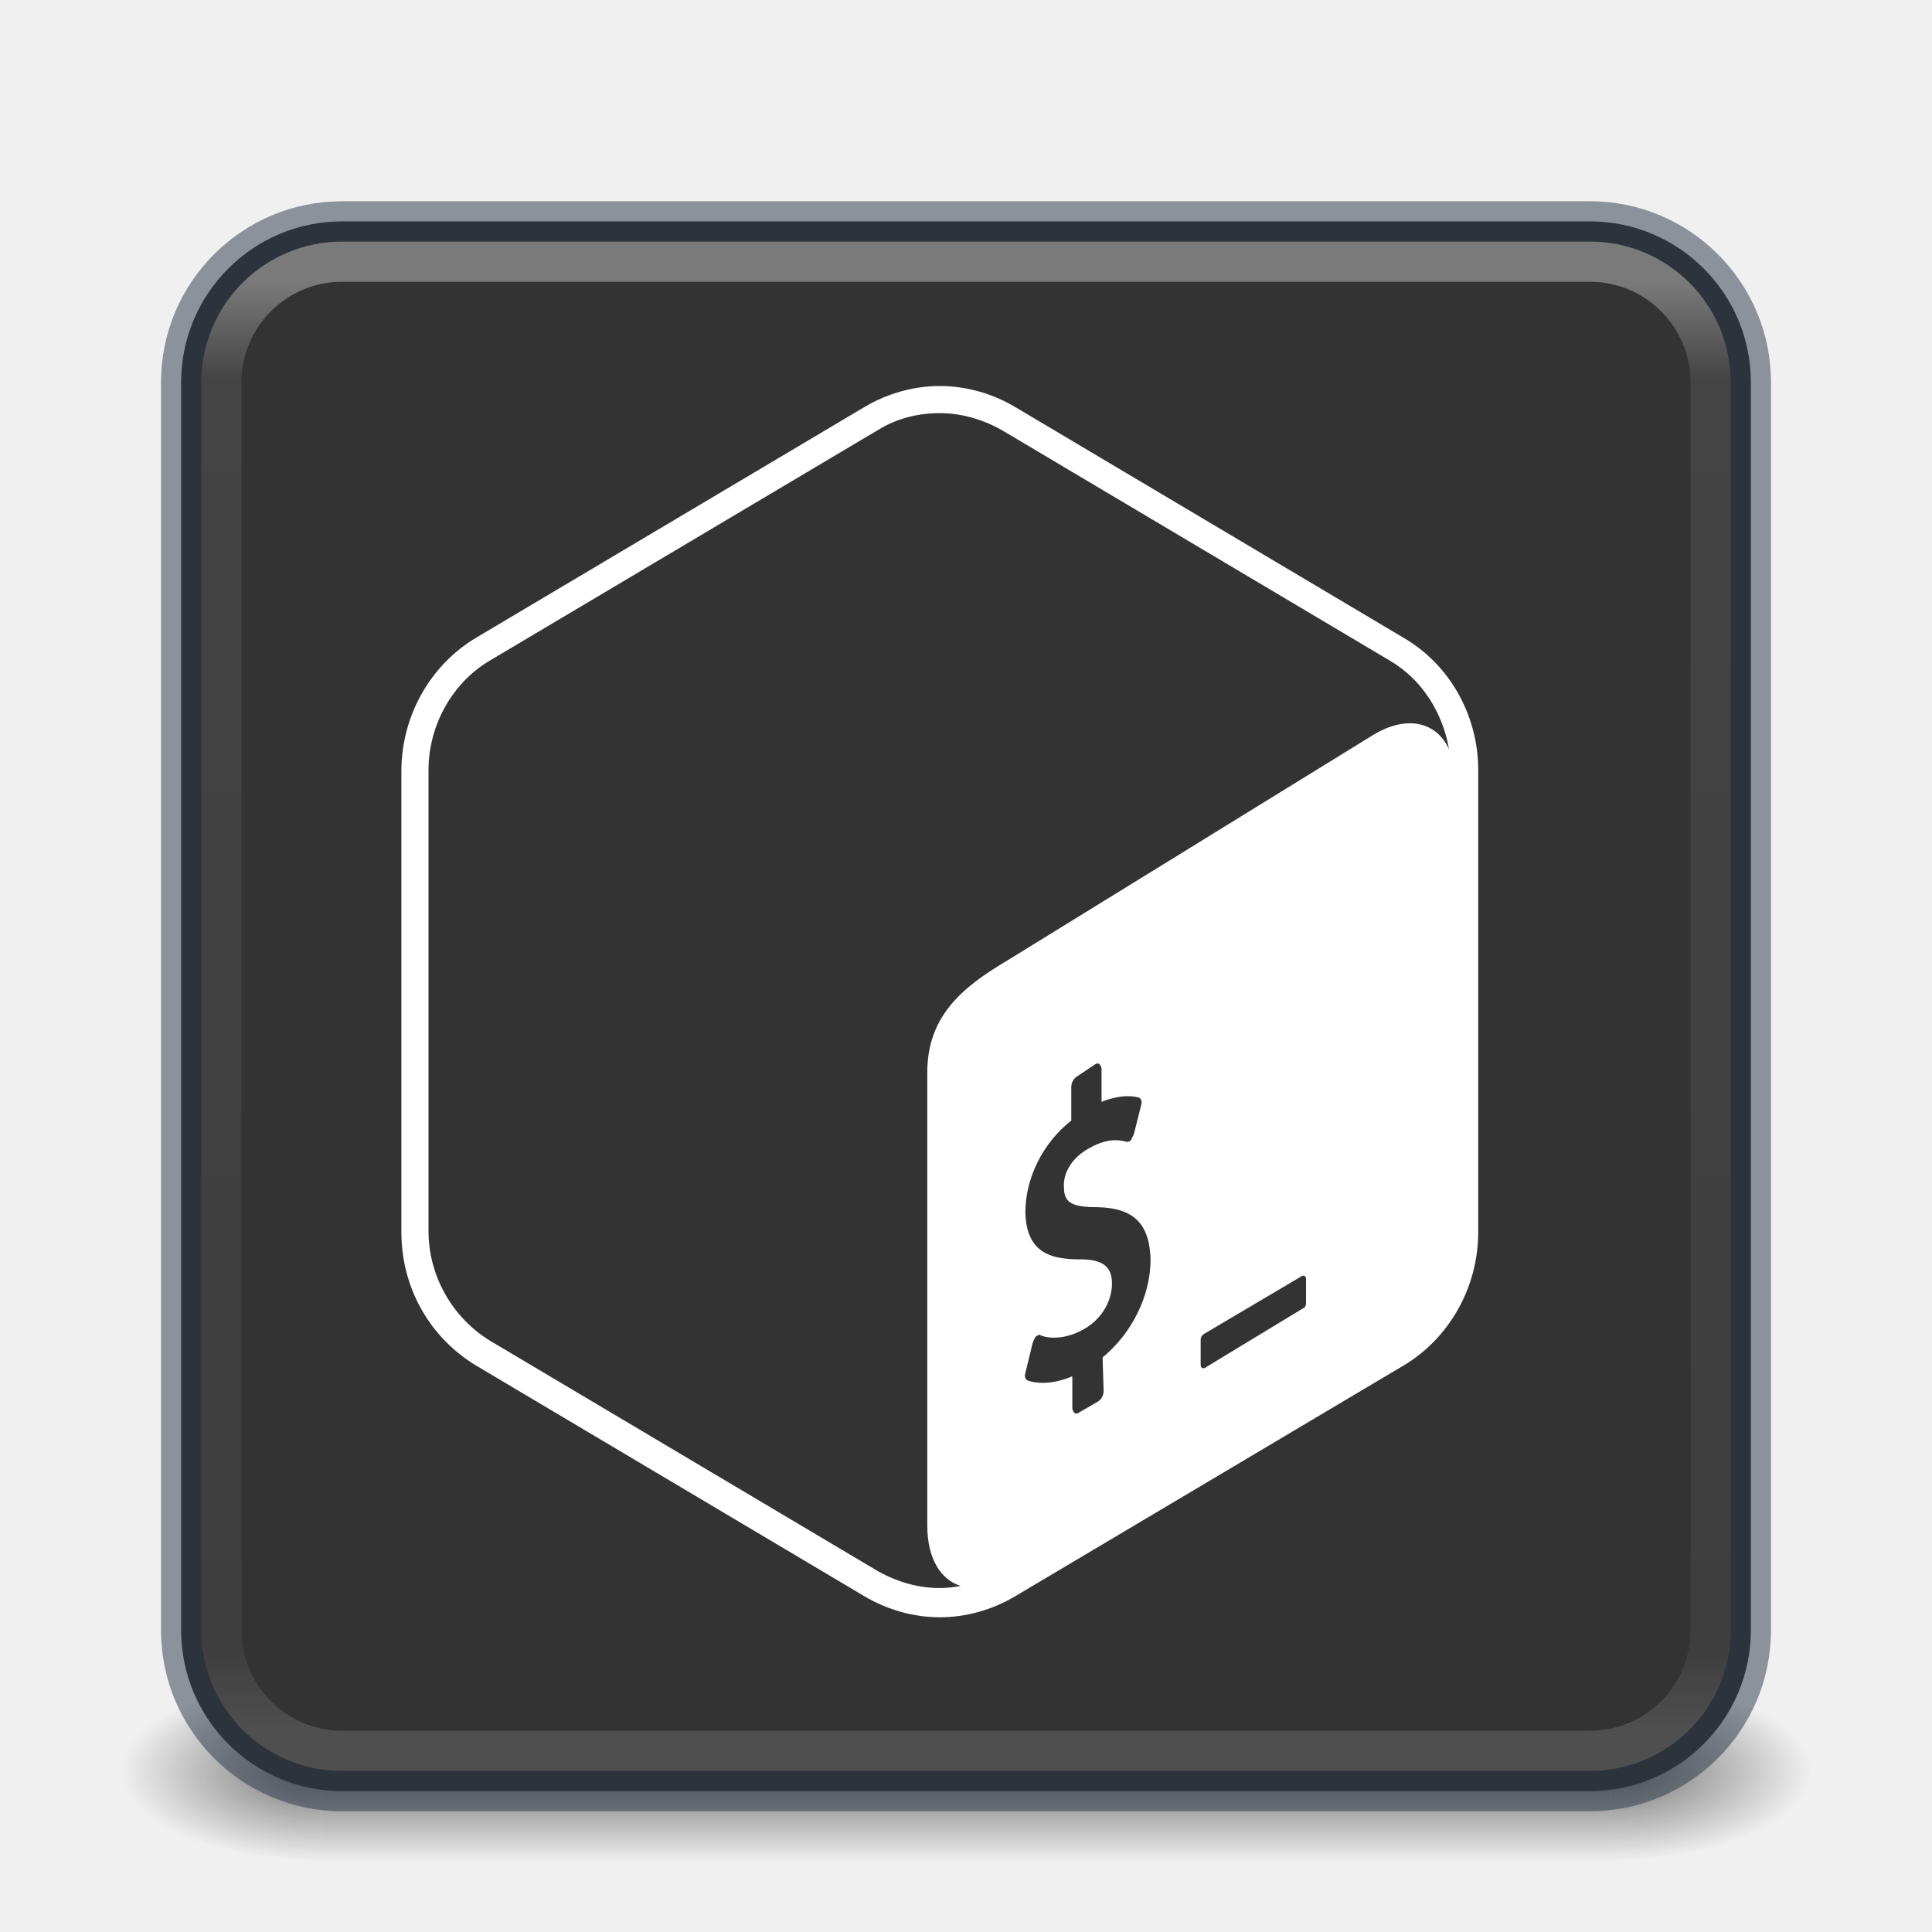
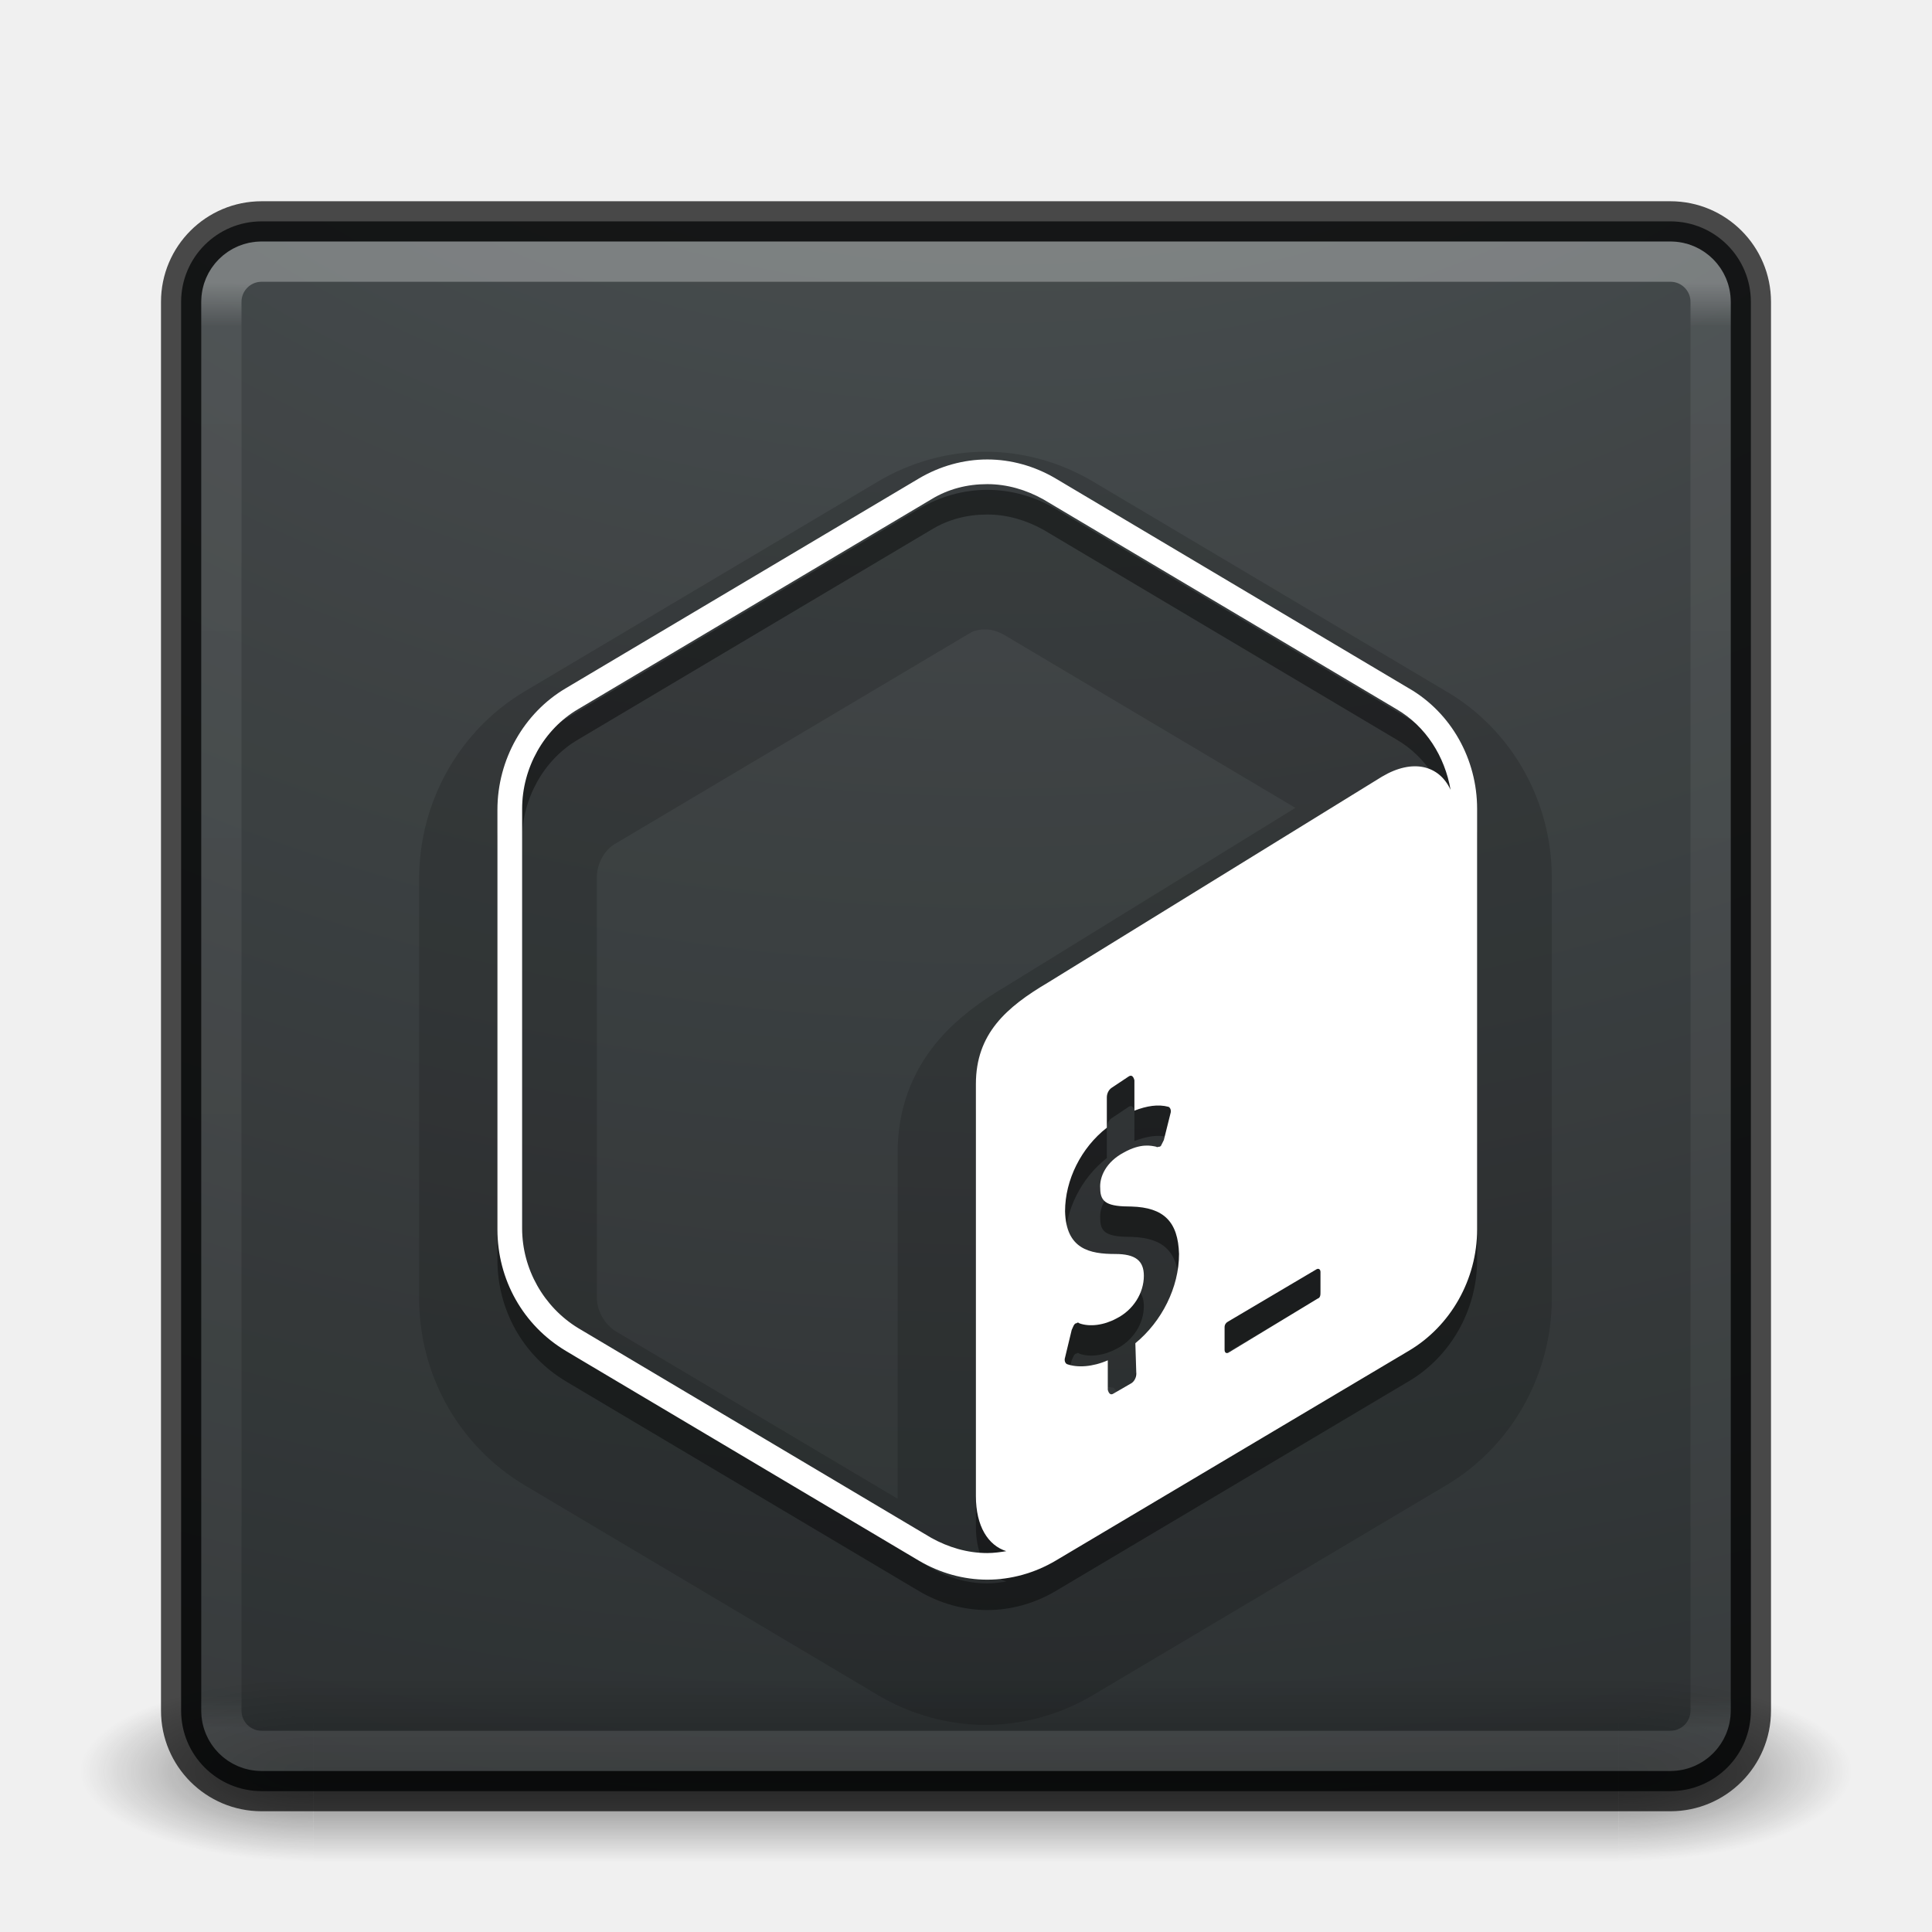
<svg xmlns="http://www.w3.org/2000/svg" xmlns:xlink="http://www.w3.org/1999/xlink" version="1.1" width="48" height="48" id="svg6649">
  <defs id="defs6651">
    <linearGradient id="linearGradient1201">
      <stop id="stop1193" style="stop-color:#ffffff;stop-opacity:1" offset="0" />
      <stop id="stop1195" style="stop-color:#ffffff;stop-opacity:0.235" offset="0.068" />
      <stop id="stop1197" style="stop-color:#ffffff;stop-opacity:0.157" offset="0.947" />
      <stop id="stop1199" style="stop-color:#ffffff;stop-opacity:0.392" offset="1" />
    </linearGradient>
    <linearGradient id="linearGradient854">
      <stop style="stop-color:#667885;stop-opacity:1" offset="0" id="stop850" />
      <stop style="stop-color:#485a6c;stop-opacity:1" offset="1" id="stop852" />
    </linearGradient>
    <linearGradient id="linearGradient3688-166-749">
      <stop id="stop2883" style="stop-color:#181818;stop-opacity:1" offset="0" />
      <stop id="stop2885" style="stop-color:#181818;stop-opacity:0" offset="1" />
    </linearGradient>
    <linearGradient id="linearGradient3702-501-757">
      <stop id="stop2895" style="stop-color:#181818;stop-opacity:0" offset="0" />
      <stop id="stop2897" style="stop-color:#181818;stop-opacity:1" offset="0.5" />
      <stop id="stop2899" style="stop-color:#181818;stop-opacity:0" offset="1" />
    </linearGradient>
    <radialGradient cx="4.993" cy="43.5" r="2.5" fx="4.993" fy="43.5" id="radialGradient3013-6" xlink:href="#linearGradient3688-166-749" gradientUnits="userSpaceOnUse" gradientTransform="matrix(2.003784,0,0,0.8999999,29.98813,4.850003)" />
    <radialGradient cx="4.993" cy="43.5" r="2.5" fx="4.993" fy="43.5" id="radialGradient3015-1" xlink:href="#linearGradient3688-166-749" gradientUnits="userSpaceOnUse" gradientTransform="matrix(2.003784,0,0,0.8999999,-18.01187,-83.15)" />
    <linearGradient xlink:href="#linearGradient854" id="linearGradient856-2" x1="23.528" y1="6.083" x2="23.528" y2="44.233" gradientUnits="userSpaceOnUse" />
    <linearGradient x1="39" y1="6" x2="39" y2="41.945" id="linearGradient3058-5" xlink:href="#linearGradient1201" gradientUnits="userSpaceOnUse" gradientTransform="translate(4e-6,1.000006)" />
    <linearGradient xlink:href="#linearGradient3702-501-757" id="linearGradient1191" gradientUnits="userSpaceOnUse" x1="25.058" y1="47.028" x2="25.058" y2="39.999" gradientTransform="matrix(1.142857,0,0,0.6428571,-3.428569,16.03572)" />
+     <linearGradient id="linearGradient10457">
+       <stop id="stop10453" offset="0" style="stop-color:#000000;stop-opacity:1;" />
+       <stop id="stop10455" offset="1" style="stop-color:#000000;stop-opacity:0;" />
+     </linearGradient>
+     <linearGradient id="linearGradient4187">
+       <stop id="stop4189" offset="0" style="stop-color:#ffffff;stop-opacity:1" />
+       <stop id="stop4191" offset="0.021" style="stop-color:#ffffff;stop-opacity:0.235" />
+       <stop id="stop4193" offset="0.977" style="stop-color:#ffffff;stop-opacity:0.157" />
+       <stop id="stop4195" offset="1" style="stop-color:#ffffff;stop-opacity:0.392" />
+     </linearGradient>
+     <radialGradient cx="4.993" cy="43.5" fx="4.993" fy="43.5" gradientTransform="matrix(2.320172,0,0,0.8,156.6178,172.2)" gradientUnits="userSpaceOnUse" xlink:href="#linearGradient10457" id="radialGradient3013-896" r="2.5" />
+     <radialGradient cx="4.993" cy="43.5" fx="4.993" fy="43.5" gradientTransform="matrix(2.320172,0,0,0.8,-147.3822,-241.8)" gradientUnits="userSpaceOnUse" xlink:href="#linearGradient10457" id="radialGradient3015-826" r="2.5" />
+     <linearGradient gradientTransform="matrix(1.157895,0,0,0.5714286,124.2105,182.1429)" gradientUnits="userSpaceOnUse" xlink:href="#linearGradient3702-501-757" id="linearGradient4395" x1="25.058" x2="25.058" y1="47.028" y2="39.999" />
+     <linearGradient gradientTransform="translate(128,164)" gradientUnits="userSpaceOnUse" xlink:href="#linearGradient4187" id="linearGradient3153" x1="24" x2="24" y1="6.111" y2="41.891" />
+     <radialGradient cx="6.73" cy="9.957" fx="6.2" fy="9.957" gradientTransform="matrix(0,9.497552,-11.65996,0,268.9305,83.83903)" gradientUnits="userSpaceOnUse" xlink:href="#linearGradient27416-1-2-0-1" id="radialGradient4144" r="12.672" />
+     <linearGradient id="linearGradient27416-1-2-0-1">
+       <stop id="stop27420-2-0-8-7" offset="0" style="stop-color:#8cd5ff;stop-opacity:1" />
+       <stop id="stop10017" offset="0.555" style="stop-color:#3689e6;stop-opacity:1" />
+       <stop id="stop27422-3-5-3-3" offset="1" style="stop-color:#3689e6;stop-opacity:1" />
+     </linearGradient>
+     <linearGradient gradientTransform="translate(0,1)" gradientUnits="userSpaceOnUse" xlink:href="#linearGradient10457" id="linearGradient10810" x1="150" x2="150" y1="202" y2="178" />
+     <linearGradient gradientTransform="translate(0,-0.999896)" gradientUnits="userSpaceOnUse" xlink:href="#linearGradient10457" id="linearGradient10828" x1="155" x2="155" y1="203" y2="179" />
+     <linearGradient gradientTransform="translate(0,1.0403015e-4)" gradientUnits="userSpaceOnUse" xlink:href="#linearGradient10457" id="linearGradient10830" x1="150" x2="150" y1="202" y2="178" />
+     <radialGradient cx="-4.029" cy="93.468" r="35.338" fx="-4.029" fy="93.468" id="radialGradient4377" xlink:href="#linearGradient10457" gradientUnits="userSpaceOnUse" gradientTransform="matrix(0.7802047,0,0,0.08511325,66.94485,85.92733)" />
+     <radialGradient cx="4.993" cy="43.5" r="2.5" fx="4.993" fy="43.5" id="radialGradient2455-1" xlink:href="#linearGradient3688-166-749" gradientUnits="userSpaceOnUse" gradientTransform="matrix(2.003784,0,0,1.4,27.98813,-17.4)" />
+     <radialGradient cx="4.993" cy="43.5" r="2.5" fx="4.993" fy="43.5" id="radialGradient2457-5" xlink:href="#linearGradient3688-166-749" gradientUnits="userSpaceOnUse" gradientTransform="matrix(2.003784,0,0,1.4,-20.01187,-104.4)" />
+     <linearGradient x1="25.058" y1="47.028" x2="25.058" y2="39.999" id="linearGradient2459-7" xlink:href="#linearGradient3702-501-757" gradientUnits="userSpaceOnUse" />
+     <radialGradient xlink:href="#linearGradient2867-449-88-871-390-598-476-591-434-148-57-177-8-3-3-6-4-8-8-8-5-3" id="radialGradient4147" gradientUnits="userSpaceOnUse" gradientTransform="matrix(0,6.085253,-7.470746,0,139.354,-25.09917)" cx="6.73" cy="9.957" fx="6.2" fy="9.957" r="12.672" />
+     <linearGradient id="linearGradient2867-449-88-871-390-598-476-591-434-148-57-177-8-3-3-6-4-8-8-8-5-3">
+       <stop offset="0" style="stop-color:#0e141f;stop-opacity:1" id="stop3750-1-0-7-6-6-1-3-9-3-6" />
+       <stop id="stop4207" style="stop-color:#1d1d34;stop-opacity:1" offset="0.355" />
+       <stop offset="1" style="stop-color:#273445;stop-opacity:1" id="stop3756-1-6-2-6-6-1-96-6-0-7" />
+     </linearGradient>
+     <linearGradient x1="24" y1="5" x2="24" y2="43" id="linearGradient3159" xlink:href="#linearGradient3924-776" gradientUnits="userSpaceOnUse" gradientTransform="matrix(1.368388,0,0,1.368388,30.96028,35.47556)" />
+     <linearGradient id="linearGradient3924-776">
+       <stop id="stop3124" style="stop-color:#ffffff;stop-opacity:1" offset="0" />
+       <stop id="stop3126" style="stop-color:#ffffff;stop-opacity:0.235" offset="0.063" />
+       <stop id="stop3128" style="stop-color:#ffffff;stop-opacity:0.157" offset="0.951" />
+       <stop id="stop3130" style="stop-color:#ffffff;stop-opacity:0.392" offset="1" />
+     </linearGradient>
+     <filter style="color-interpolation-filters:sRGB" id="filter7132">
+       <feGaussianBlur stdDeviation="1 1" result="blur" id="feGaussianBlur7134" />
+     </filter>
+     <linearGradient id="linearGradient3895">
+       <stop offset="0" style="stop-color:#ffffff;stop-opacity:1" id="stop3897" />
+       <stop offset="0.03" style="stop-color:#ffffff;stop-opacity:0.235" id="stop3899" />
+       <stop offset="0.978" style="stop-color:#ffffff;stop-opacity:0.157" id="stop3901" />
+       <stop offset="1" style="stop-color:#ffffff;stop-opacity:0.392" id="stop3903" />
+     </linearGradient>
+     <linearGradient gradientTransform="matrix(1.30408,0,0,1.30408,32.58527,37.03343)" gradientUnits="userSpaceOnUse" xlink:href="#linearGradient3895" id="linearGradient3024" y2="41.934" x2="24" y1="6.032" x1="24" />
+     <radialGradient gradientTransform="matrix(2.003784,0,0,1.4,27.98813,-17.4)" gradientUnits="userSpaceOnUse" xlink:href="#linearGradient3688-166-749" id="radialGradient3038" fy="43.5" fx="4.993" r="2.5" cy="43.5" cx="4.993" />
+     <radialGradient gradientTransform="matrix(2.003784,0,0,1.4,-20.01187,-104.4)" gradientUnits="userSpaceOnUse" xlink:href="#linearGradient3688-166-749" id="radialGradient3040" fy="43.5" fx="4.993" r="2.5" cy="43.5" cx="4.993" />
+     <radialGradient gradientTransform="matrix(0,7.743671,-9.506756,0,159.6268,-36.64734)" gradientUnits="userSpaceOnUse" xlink:href="#linearGradient2867-449-88-871-390-598-476-591-434-148-57-177-8-3-3-6-4-8-8-8-5-7-8" id="radialGradient3988-3" fy="9.957" fx="6.953" r="12.672" cy="9.957" cx="6.953" />
+     <linearGradient id="linearGradient2867-449-88-871-390-598-476-591-434-148-57-177-8-3-3-6-4-8-8-8-5-7-8">
+       <stop offset="0" style="stop-color:#404648;stop-opacity:1" id="stop3750-1-0-7-6-6-1-3-9-3-9-2" />
+       <stop offset="1" style="stop-color:#0c1011;stop-opacity:1" id="stop3754-1-8-5-2-7-6-7-1-9-1-0" />
+     </linearGradient>
+     <linearGradient x1="24" y1="6.032" x2="24" y2="41.934" id="linearGradient3024-1" xlink:href="#linearGradient3895" gradientUnits="userSpaceOnUse" gradientTransform="translate(4e-6,1.000006)" />
+     <radialGradient cx="4.993" cy="43.5" r="2.5" fx="4.993" fy="43.5" id="radialGradient3038-2" xlink:href="#linearGradient3688-166-749" gradientUnits="userSpaceOnUse" gradientTransform="matrix(2.003784,0,0,1.4,27.98813,-17.4)" />
+     <radialGradient cx="4.993" cy="43.5" r="2.5" fx="4.993" fy="43.5" id="radialGradient3040-7" xlink:href="#linearGradient3688-166-749" gradientUnits="userSpaceOnUse" gradientTransform="matrix(2.003784,0,0,1.4,-20.01187,-104.4)" />
+     <linearGradient x1="25.058" y1="47.028" x2="25.058" y2="39.999" id="linearGradient3042" xlink:href="#linearGradient3702-501-757" gradientUnits="userSpaceOnUse" />
+     <radialGradient cx="6.953" cy="9.957" r="12.672" fx="6.953" fy="9.957" id="radialGradient3988-3-0" xlink:href="#linearGradient2867-449-88-871-390-598-476-591-434-148-57-177-8-3-3-6-4-8-8-8-5-7-8" gradientUnits="userSpaceOnUse" gradientTransform="matrix(0,5.938034,-7.290009,0,97.41849,-54.25018)" />
  </defs>
-   <rect style="opacity:0.6;fill:url(#radialGradient3013-6);fill-opacity:1;stroke:none;stroke-width:0.863" id="rect2801-3-7" y="41.75" x="40" height="4.5" width="5" />
-   <rect style="opacity:0.6;fill:url(#radialGradient3015-1);fill-opacity:1;stroke:none;stroke-width:0.863" id="rect3696-6-3" transform="scale(-1)" y="-46.25" x="-8" height="4.5" width="5" />
-   <rect style="opacity:0.6;fill:url(#linearGradient1191);fill-opacity:1;stroke:none;stroke-width:0.863" id="rect3700-4-6" y="41.75" x="8" height="4.5" width="32" />
-   <rect style="color:#000000;display:inline;overflow:visible;visibility:visible;opacity:1;fill:#333333;fill-opacity:1;fill-rule:nonzero;stroke:none;stroke-width:1;stroke-opacity:0.5;marker:none;enable-background:accumulate" id="rect5505-21-1" y="5.5" x="4.5" ry="4" rx="4" height="39" width="39" />
-   <rect style="opacity:0.35;fill:none;stroke:url(#linearGradient3058-5);stroke-width:1;stroke-linecap:round;stroke-linejoin:round;stroke-miterlimit:4;stroke-dasharray:none;stroke-dashoffset:0;stroke-opacity:1" id="rect6741-2" y="6.5" x="5.5" ry="3" rx="3" height="37" width="37" />
-   <rect style="color:#000000;display:inline;overflow:visible;visibility:visible;opacity:0.5;fill:none;fill-opacity:1;fill-rule:nonzero;stroke:#273445;stroke-width:1;stroke-opacity:1;marker:none;enable-background:accumulate" id="rect860" y="5.5" x="4.5" ry="4" rx="4" height="39" width="39" />
  <style type="text/css" id="style25811">
	.st0{fill:#FFFFFF;}
</style>
-   <g id="g25815" transform="matrix(0.2592387,0,0,0.2592387,4.03587,5.390802)">
-     <path class="st0" d="M 118.9,40.3 81.7,18.2 c -2.2,-1.3 -4.7,-2 -7.2,-2 -2.5,0 -5,0.7 -7.2,2 L 30.1,40.3 c -4.4,2.6 -7.2,7.5 -7.2,12.8 v 44.2 c 0,5.3 2.7,10.1 7.2,12.8 l 37.2,22.1 c 2.2,1.3 4.7,2 7.2,2 2.5,0 5,-0.7 7.2,-2 l 37.2,-22.1 c 4.4,-2.6 7.2,-7.5 7.2,-12.8 V 53 c 0,-5.2 -2.7,-10.1 -7.2,-12.7 z m -28.8,69 0.1,3.2 c 0,0.4 -0.2,0.8 -0.5,1 l -1.9,1.1 c -0.3,0.2 -0.5,0 -0.6,-0.4 v -3.1 c -1.6,0.7 -3.2,0.8 -4.3,0.4 -0.2,-0.1 -0.3,-0.4 -0.2,-0.7 l 0.7,-2.9 c 0.1,-0.2 0.2,-0.5 0.3,-0.6 0.1,-0.1 0.1,-0.1 0.2,-0.1 0.1,-0.1 0.2,-0.1 0.3,0 1.1,0.4 2.6,0.2 3.9,-0.5 1.8,-0.9 2.9,-2.7 2.9,-4.5 0,-1.6 -0.9,-2.3 -3,-2.3 -2.7,0 -5.2,-0.5 -5.3,-4.5 0,-3.3 1.7,-6.7 4.4,-8.8 v -3.2 c 0,-0.4 0.2,-0.8 0.5,-1 l 1.8,-1.2 c 0.3,-0.2 0.5,0 0.6,0.4 v 3.2 c 1.3,-0.5 2.5,-0.7 3.6,-0.4 0.2,0.1 0.3,0.4 0.2,0.7 l -0.7,2.8 c -0.1,0.2 -0.2,0.4 -0.3,0.6 -0.1,0.1 -0.1,0.1 -0.2,0.1 -0.1,0 -0.2,0.1 -0.3,0 -0.5,-0.1 -1.6,-0.4 -3.4,0.6 -1.9,1 -2.6,2.6 -2.5,3.8 0,1.5 0.8,1.9 3.3,1.9 3.4,0.1 4.9,1.6 5,5 0,3.5 -1.8,7.1 -4.6,9.4 z m 19.5,-5.4 c 0,0.3 0,0.6 -0.3,0.7 l -9.4,5.7 c -0.2,0.1 -0.4,0 -0.4,-0.3 v -2.4 c 0,-0.3 0.2,-0.5 0.4,-0.6 l 9.3,-5.5 c 0.2,-0.1 0.4,0 0.4,0.3 z m 6.5,-54.3 -35.2,21.7 c -4.4,2.6 -7.6,5.4 -7.6,10.7 v 43.4 c 0,3.2 1.3,5.2 3.2,5.8 -0.6,0.1 -1.3,0.2 -2,0.2 -2.1,0 -4.1,-0.6 -5.9,-1.6 L 31.4,107.7 c -3.6,-2.2 -5.9,-6.2 -5.9,-10.5 V 53 c 0,-4.3 2.3,-8.4 5.9,-10.5 L 68.6,20.4 c 1.8,-1.1 3.8,-1.6 5.9,-1.6 2.1,0 4.1,0.6 5.9,1.6 l 37.2,22.1 c 3.1,1.8 5.1,5 5.7,8.5 -1.2,-2.6 -4,-3.3 -7.2,-1.4 z" id="path25813" />
+   <g id="g26140">
+     <g transform="matrix(1.157895,0,0,0.6428571,-3.789476,16.03572)" id="g3712-5" style="opacity:0.6">
+       <rect width="5" height="7" x="38" y="40" id="rect2801-3" style="fill:url(#radialGradient3038-2);fill-opacity:1;stroke:none" />
+       <rect width="5" height="7" x="-10" y="-47" transform="scale(-1)" id="rect3696-6" style="fill:url(#radialGradient3040-7);fill-opacity:1;stroke:none" />
+       <rect width="28" height="7" x="10" y="40" id="rect3700-4" style="fill:url(#linearGradient3042);fill-opacity:1;stroke:none" />
+     </g>
+     <rect width="39" height="39" rx="2" ry="2" x="4.5" y="5.5" id="rect5505-21" style="color:#000000;clip-rule:nonzero;display:inline;overflow:visible;visibility:visible;opacity:0.9;isolation:auto;mix-blend-mode:normal;color-interpolation:sRGB;color-interpolation-filters:linearRGB;solid-color:#000000;solid-opacity:1;fill:url(#radialGradient3988-3-0);fill-opacity:1;fill-rule:nonzero;stroke:none;stroke-width:1;stroke-linecap:butt;stroke-linejoin:miter;stroke-miterlimit:4;stroke-dasharray:none;stroke-dashoffset:0;stroke-opacity:1;marker:none;color-rendering:auto;image-rendering:auto;shape-rendering:auto;text-rendering:auto;enable-background:accumulate" />
+     <rect width="39" height="39" rx="2" ry="2" x="4.5" y="5.5" id="rect5505-21-3-2" style="color:#000000;display:inline;overflow:visible;visibility:visible;opacity:0.7;fill:none;stroke:#000000;stroke-width:1;stroke-linecap:round;stroke-linejoin:round;stroke-miterlimit:4;stroke-dasharray:none;stroke-dashoffset:0;stroke-opacity:1;marker:none;enable-background:accumulate" />
+     <rect width="37" height="37" rx="1" ry="1" x="5.5" y="6.5" id="rect6741" style="opacity:0.3;fill:none;stroke:url(#linearGradient3024-1);stroke-width:1;stroke-linecap:round;stroke-linejoin:round;stroke-miterlimit:4;stroke-dasharray:none;stroke-dashoffset:0;stroke-opacity:1" />
+   </g>
+   <g id="g25815-6" transform="matrix(0.2892627,0,0,0.2892627,-64.15427,-1.125069)" style="fill:none;fill-opacity:0.404;stroke:#000000;stroke-width:7.568;stroke-miterlimit:4;stroke-dasharray:none;stroke-opacity:0.404">
+     <path class="st0" d="M 118.9,40.3 81.7,18.2 c -2.2,-1.3 -4.7,-2 -7.2,-2 -2.5,0 -5,0.7 -7.2,2 L 30.1,40.3 c -4.4,2.6 -7.2,7.5 -7.2,12.8 v 44.2 c 0,5.3 2.7,10.1 7.2,12.8 l 37.2,22.1 c 2.2,1.3 4.7,2 7.2,2 2.5,0 5,-0.7 7.2,-2 l 37.2,-22.1 c 4.4,-2.6 7.2,-7.5 7.2,-12.8 V 53 c 0,-5.2 -2.7,-10.1 -7.2,-12.7 z m -28.8,69 0.1,3.2 c 0,0.4 -0.2,0.8 -0.5,1 l -1.9,1.1 c -0.3,0.2 -0.5,0 -0.6,-0.4 v -3.1 c -1.6,0.7 -3.2,0.8 -4.3,0.4 -0.2,-0.1 -0.3,-0.4 -0.2,-0.7 l 0.7,-2.9 c 0.1,-0.2 0.2,-0.5 0.3,-0.6 0.1,-0.1 0.1,-0.1 0.2,-0.1 0.1,-0.1 0.2,-0.1 0.3,0 1.1,0.4 2.6,0.2 3.9,-0.5 1.8,-0.9 2.9,-2.7 2.9,-4.5 0,-1.6 -0.9,-2.3 -3,-2.3 -2.7,0 -5.2,-0.5 -5.3,-4.5 0,-3.3 1.7,-6.7 4.4,-8.8 v -3.2 c 0,-0.4 0.2,-0.8 0.5,-1 l 1.8,-1.2 c 0.3,-0.2 0.5,0 0.6,0.4 v 3.2 c 1.3,-0.5 2.5,-0.7 3.6,-0.4 0.2,0.1 0.3,0.4 0.2,0.7 l -0.7,2.8 c -0.1,0.2 -0.2,0.4 -0.3,0.6 -0.1,0.1 -0.1,0.1 -0.2,0.1 -0.1,0 -0.2,0.1 -0.3,0 -0.5,-0.1 -1.6,-0.4 -3.4,0.6 -1.9,1 -2.6,2.6 -2.5,3.8 0,1.5 0.8,1.9 3.3,1.9 3.4,0.1 4.9,1.6 5,5 0,3.5 -1.8,7.1 -4.6,9.4 z m 19.5,-5.4 c 0,0.3 0,0.6 -0.3,0.7 l -9.4,5.7 c -0.2,0.1 -0.4,0 -0.4,-0.3 v -2.4 c 0,-0.3 0.2,-0.5 0.4,-0.6 l 9.3,-5.5 c 0.2,-0.1 0.4,0 0.4,0.3 z m 6.5,-54.3 -35.2,21.7 c -4.4,2.6 -7.6,5.4 -7.6,10.7 v 43.4 c 0,3.2 1.3,5.2 3.2,5.8 -0.6,0.1 -1.3,0.2 -2,0.2 -2.1,0 -4.1,-0.6 -5.9,-1.6 L 31.4,107.7 c -3.6,-2.2 -5.9,-6.2 -5.9,-10.5 V 53 c 0,-4.3 2.3,-8.4 5.9,-10.5 L 68.6,20.4 c 1.8,-1.1 3.8,-1.6 5.9,-1.6 2.1,0 4.1,0.6 5.9,1.6 l 37.2,22.1 c 3.1,1.8 5.1,5 5.7,8.5 -1.2,-2.6 -4,-3.3 -7.2,-1.4 z" id="path25813-0" style="fill:none;fill-opacity:0.404;stroke:#000000;stroke-width:7.568;stroke-miterlimit:4;stroke-dasharray:none;stroke-opacity:0.404" />
+   </g>
+   <g id="g84893" transform="matrix(0.8153333,0,0,0.8153333,4.990967,4.792921)">
+     <path class="st0" d="M 36.752,17.189 25.991,10.796 c -0.636,-0.376 -1.36,-0.579 -2.083,-0.579 -0.723,0 -1.446,0.202 -2.083,0.579 l -10.761,6.393 c -1.273,0.752 -2.083,2.169 -2.083,3.703 v 12.785 c 0,1.533 0.781,2.922 2.083,3.703 l 10.761,6.393 c 0.636,0.376 1.36,0.579 2.083,0.579 0.723,0 1.446,-0.202 2.083,-0.579 l 10.761,-6.393 c 1.273,-0.752 2.083,-2.169 2.083,-3.703 V 20.863 c 0,-1.504 -0.781,-2.922 -2.083,-3.674 z m -8.331,19.959 0.029,0.926 c 0,0.116 -0.058,0.231 -0.145,0.289 l -0.55,0.318 c -0.087,0.058 -0.145,0 -0.174,-0.116 V 37.669 c -0.463,0.202 -0.926,0.231 -1.244,0.116 -0.058,-0.029 -0.087,-0.116 -0.058,-0.202 l 0.202,-0.839 c 0.029,-0.058 0.058,-0.145 0.087,-0.174 0.029,-0.029 0.029,-0.029 0.058,-0.029 0.029,-0.029 0.058,-0.029 0.087,0 0.318,0.116 0.752,0.058 1.128,-0.145 0.521,-0.26 0.839,-0.781 0.839,-1.302 0,-0.463 -0.26,-0.665 -0.868,-0.665 -0.781,0 -1.504,-0.145 -1.533,-1.302 0,-0.955 0.492,-1.938 1.273,-2.546 V 29.656 c 0,-0.116 0.058,-0.231 0.145,-0.289 l 0.521,-0.347 c 0.087,-0.058 0.145,0 0.174,0.116 v 0.926 c 0.376,-0.145 0.723,-0.202 1.041,-0.116 0.058,0.029 0.087,0.116 0.058,0.202 l -0.202,0.81 c -0.029,0.058 -0.058,0.116 -0.087,0.174 -0.029,0.029 -0.029,0.029 -0.058,0.029 -0.029,0 -0.058,0.029 -0.087,0 -0.145,-0.029 -0.463,-0.116 -0.983,0.174 -0.55,0.289 -0.752,0.752 -0.723,1.099 0,0.434 0.231,0.55 0.955,0.55 0.983,0.029 1.417,0.463 1.446,1.446 0,1.012 -0.521,2.054 -1.331,2.719 z m 5.641,-1.562 c 0,0.087 0,0.174 -0.087,0.202 l -2.719,1.649 c -0.058,0.029 -0.116,0 -0.116,-0.087 v -0.694 c 0,-0.087 0.058,-0.145 0.116,-0.174 l 2.69,-1.591 c 0.058,-0.029 0.116,0 0.116,0.087 z m 1.88,-15.707 -10.182,6.277 c -1.273,0.752 -2.198,1.562 -2.198,3.095 v 12.554 c 0,0.926 0.376,1.504 0.926,1.678 -0.174,0.029 -0.376,0.058 -0.579,0.058 -0.607,0 -1.186,-0.174 -1.707,-0.463 L 11.442,36.686 C 10.4,36.049 9.735,34.892 9.735,33.648 V 20.863 c 0,-1.244 0.665,-2.43 1.707,-3.037 l 10.761,-6.393 c 0.521,-0.318 1.099,-0.463 1.707,-0.463 0.607,0 1.186,0.174 1.707,0.463 l 10.761,6.393 c 0.897,0.521 1.475,1.446 1.649,2.459 -0.347,-0.752 -1.157,-0.955 -2.083,-0.405 z" id="path25813-0-6" style="fill:none;fill-opacity:0.149;stroke:#000000;stroke-width:4.661;stroke-miterlimit:4;stroke-dasharray:none;stroke-opacity:0.149" />
+     <path class="st0" d="M 36.806,16.019 26.045,9.627 C 25.409,9.25 24.686,9.048 23.963,9.048 c -0.723,0 -1.446,0.202 -2.083,0.579 l -10.761,6.393 c -1.273,0.752 -2.083,2.169 -2.083,3.703 v 12.785 c 0,1.533 0.781,2.922 2.083,3.703 l 10.761,6.393 c 0.636,0.376 1.36,0.579 2.083,0.579 0.723,0 1.446,-0.202 2.083,-0.579 l 10.761,-6.393 c 1.273,-0.752 2.083,-2.169 2.083,-3.703 V 19.693 c 0,-1.504 -0.781,-2.922 -2.083,-3.674 z m -8.331,19.959 0.029,0.926 c 0,0.116 -0.058,0.231 -0.145,0.289 l -0.55,0.318 c -0.087,0.058 -0.145,0 -0.174,-0.116 v -0.897 c -0.463,0.202 -0.926,0.231 -1.244,0.116 -0.058,-0.029 -0.087,-0.116 -0.058,-0.202 l 0.202,-0.839 c 0.029,-0.058 0.058,-0.145 0.087,-0.174 0.029,-0.029 0.029,-0.029 0.058,-0.029 0.029,-0.029 0.058,-0.029 0.087,0 0.318,0.116 0.752,0.058 1.128,-0.145 0.521,-0.26 0.839,-0.781 0.839,-1.302 0,-0.463 -0.26,-0.665 -0.868,-0.665 -0.781,0 -1.504,-0.145 -1.533,-1.302 0,-0.955 0.492,-1.938 1.273,-2.546 v -0.926 c 0,-0.116 0.058,-0.231 0.145,-0.289 l 0.521,-0.347 c 0.087,-0.058 0.145,0 0.174,0.116 v 0.926 c 0.376,-0.145 0.723,-0.202 1.041,-0.116 0.058,0.029 0.087,0.116 0.058,0.202 l -0.202,0.81 c -0.029,0.058 -0.058,0.116 -0.087,0.174 -0.029,0.029 -0.029,0.029 -0.058,0.029 -0.029,0 -0.058,0.029 -0.087,0 -0.145,-0.029 -0.463,-0.116 -0.983,0.174 -0.55,0.289 -0.752,0.752 -0.723,1.099 0,0.434 0.231,0.55 0.955,0.55 0.983,0.029 1.417,0.463 1.446,1.446 0,1.012 -0.521,2.054 -1.331,2.719 z m 5.641,-1.562 c 0,0.087 0,0.174 -0.087,0.202 l -2.719,1.649 c -0.058,0.029 -0.116,0 -0.116,-0.087 v -0.694 c 0,-0.087 0.058,-0.145 0.116,-0.174 L 34,33.722 c 0.058,-0.029 0.116,0 0.116,0.087 z m 1.88,-15.707 -10.182,6.277 c -1.273,0.752 -2.198,1.562 -2.198,3.095 V 40.635 c 0,0.926 0.376,1.504 0.926,1.678 -0.174,0.029 -0.376,0.058 -0.579,0.058 -0.607,0 -1.186,-0.174 -1.707,-0.463 L 11.495,35.516 C 10.454,34.879 9.789,33.722 9.789,32.478 V 19.693 c 0,-1.244 0.665,-2.43 1.707,-3.037 l 10.761,-6.393 c 0.521,-0.318 1.099,-0.463 1.707,-0.463 0.607,0 1.186,0.174 1.707,0.463 l 10.761,6.393 c 0.897,0.521 1.475,1.446 1.649,2.459 -0.347,-0.752 -1.157,-0.955 -2.083,-0.405 z" id="path25813-5" style="fill:#000000;fill-opacity:0.404;stroke-width:2.208;stroke-miterlimit:4;stroke-dasharray:none" />
+     <path class="st0" d="M 36.806,15.094 26.045,8.701 C 25.409,8.325 24.686,8.122 23.963,8.122 c -0.723,0 -1.446,0.202 -2.083,0.579 L 11.119,15.094 c -1.273,0.752 -2.083,2.169 -2.083,3.703 v 12.785 c 0,1.533 0.781,2.922 2.083,3.703 l 10.761,6.393 c 0.636,0.376 1.36,0.579 2.083,0.579 0.723,0 1.446,-0.202 2.083,-0.579 L 36.806,35.284 c 1.273,-0.752 2.083,-2.169 2.083,-3.703 V 18.767 c 0,-1.504 -0.781,-2.922 -2.083,-3.674 z m -8.331,19.959 0.029,0.926 c 0,0.116 -0.058,0.231 -0.145,0.289 l -0.55,0.318 c -0.087,0.058 -0.145,0 -0.174,-0.116 v -0.897 c -0.463,0.202 -0.926,0.231 -1.244,0.116 -0.058,-0.029 -0.087,-0.116 -0.058,-0.202 l 0.202,-0.839 c 0.029,-0.058 0.058,-0.145 0.087,-0.174 0.029,-0.029 0.029,-0.029 0.058,-0.029 0.029,-0.029 0.058,-0.029 0.087,0 0.318,0.116 0.752,0.058 1.128,-0.145 0.521,-0.26 0.839,-0.781 0.839,-1.302 0,-0.463 -0.26,-0.665 -0.868,-0.665 -0.781,0 -1.504,-0.145 -1.533,-1.302 0,-0.955 0.492,-1.938 1.273,-2.546 v -0.926 c 0,-0.116 0.058,-0.231 0.145,-0.289 l 0.521,-0.347 c 0.087,-0.058 0.145,0 0.174,0.116 v 0.926 c 0.376,-0.145 0.723,-0.202 1.041,-0.116 0.058,0.029 0.087,0.116 0.058,0.202 l -0.202,0.81 c -0.029,0.058 -0.058,0.116 -0.087,0.174 -0.029,0.029 -0.029,0.029 -0.058,0.029 -0.029,0 -0.058,0.029 -0.087,0 -0.145,-0.029 -0.463,-0.116 -0.983,0.174 -0.55,0.289 -0.752,0.752 -0.723,1.099 0,0.434 0.231,0.55 0.955,0.55 0.983,0.029 1.417,0.463 1.446,1.446 0,1.012 -0.521,2.054 -1.331,2.719 z m 5.641,-1.562 c 0,0.087 0,0.174 -0.087,0.202 l -2.719,1.649 c -0.058,0.029 -0.116,0 -0.116,-0.087 v -0.694 c 0,-0.087 0.058,-0.145 0.116,-0.174 L 34,32.796 c 0.058,-0.029 0.116,0 0.116,0.087 z m 1.88,-15.707 -10.182,6.277 c -1.273,0.752 -2.198,1.562 -2.198,3.095 v 12.554 c 0,0.926 0.376,1.504 0.926,1.678 -0.174,0.029 -0.376,0.058 -0.579,0.058 -0.607,0 -1.186,-0.174 -1.707,-0.463 L 11.495,34.59 C 10.454,33.954 9.789,32.796 9.789,31.553 V 18.767 c 0,-1.244 0.665,-2.43 1.707,-3.037 L 22.256,9.337 c 0.521,-0.318 1.099,-0.463 1.707,-0.463 0.607,0 1.186,0.174 1.707,0.463 l 10.761,6.393 c 0.897,0.521 1.475,1.446 1.649,2.459 -0.347,-0.752 -1.157,-0.955 -2.083,-0.405 z" id="path25813" style="stroke-width:2.208;stroke-miterlimit:4;stroke-dasharray:none" />
  </g>
</svg>
